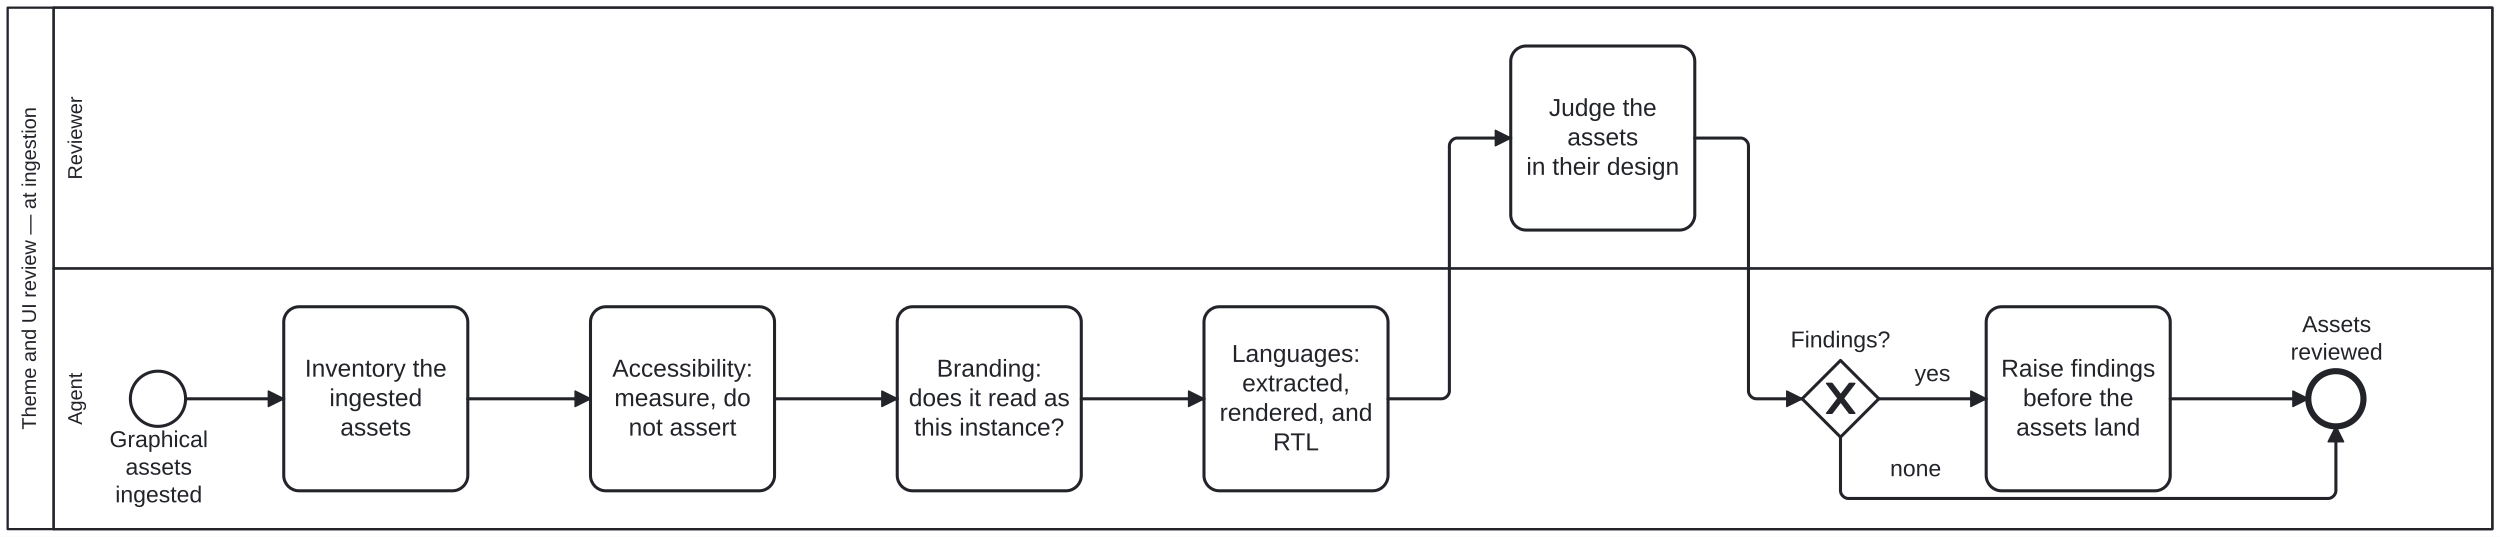
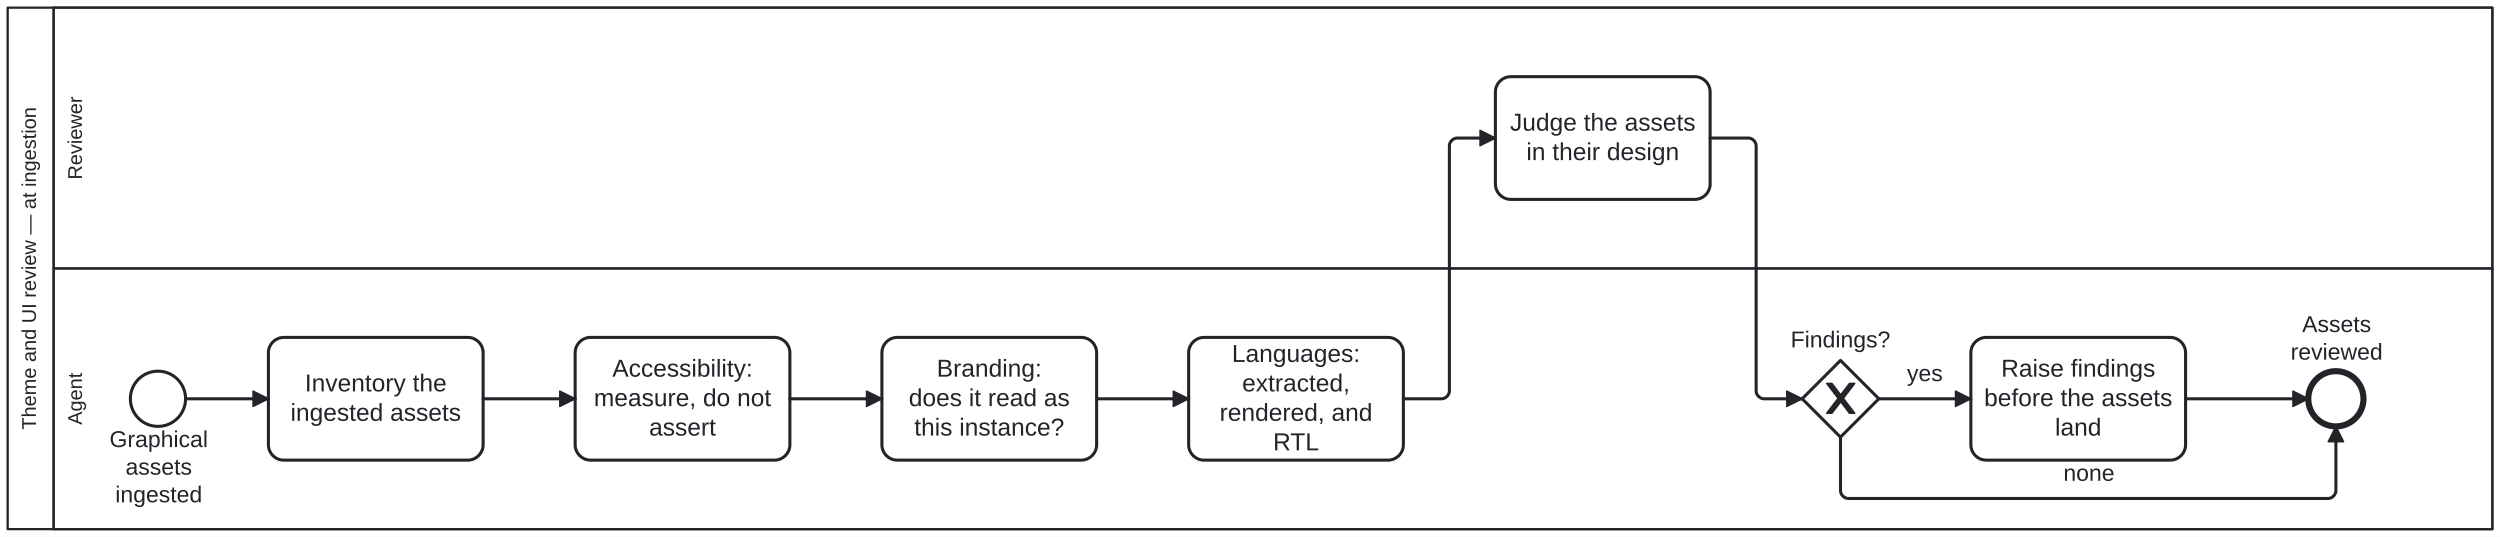
<svg xmlns="http://www.w3.org/2000/svg" width="100%" style="max-width:100%;height:auto" viewBox="155 75 1630 350" version="1.1">
  <rect x="155" y="75" width="1630" height="350" fill="#ffffff" />
  <g class="djs-group">
    <g class="djs-element djs-shape" data-element-id="Participant_Process_ThemeUIReview" style="display: block;" transform="matrix(1 0 0 1 160 80)">
      <g class="djs-visual">
        <rect x="0" y="0" width="1620" height="340" rx="0" ry="0" style="stroke-linecap: round; stroke-linejoin: round; stroke: rgb(34, 36, 42); stroke-width: 1.5px; fill: white; fill-opacity: 0.95;" />
        <path style="fill: none; stroke-linecap: round; stroke-linejoin: round; stroke: rgb(34, 36, 42); stroke-width: 1.5px;" d="M30,0L30,340" />
        <text lineHeight="1.05" class="djs-label" transform="matrix(-1.83697e-16 -1 1 -1.83697e-16 0 340)" style="font-family: Arial, sans-serif; font-size: 13px; font-weight: normal; fill: rgb(34, 36, 42);">
          <tspan x="64.867" y="18.413">Theme and UI review — at ingestion</tspan>
        </text>
      </g>
      <rect class="djs-hit djs-hit-all" x="0" y="0" width="1620" height="340" style="fill: none; stroke-opacity: 0; stroke: white; stroke-width: 15px;" />
    </g>
    <g class="djs-children">
      <g class="djs-group">
        <g class="djs-element djs-shape" data-element-id="Lane_Agent" style="display: block;" transform="matrix(1 0 0 1 190 250)">
          <g class="djs-visual">
            <rect x="0" y="0" width="1590" height="170" rx="0" ry="0" style="stroke-linecap: round; stroke-linejoin: round; stroke: rgb(34, 36, 42); stroke-width: 1.5px; fill: white; fill-opacity: 0.25;" />
            <text lineHeight="1.05" class="djs-label" transform="matrix(-1.83697e-16 -1 1 -1.83697e-16 0 170)" style="font-family: Arial, sans-serif; font-size: 13px; font-weight: normal; fill: rgb(34, 36, 42);">
              <tspan x="68.014" y="18.413">Agent</tspan>
            </text>
          </g>
          <rect class="djs-hit djs-hit-all" x="0" y="0" width="1590" height="170" style="fill: none; stroke-opacity: 0; stroke: white; stroke-width: 15px;" />
        </g>
      </g>
      <g class="djs-group">
        <g class="djs-element djs-shape" data-element-id="Lane_Reviewer" style="display: block;" transform="matrix(1 0 0 1 190 80)">
          <g class="djs-visual">
            <rect x="0" y="0" width="1590" height="170" rx="0" ry="0" style="stroke-linecap: round; stroke-linejoin: round; stroke: rgb(34, 36, 42); stroke-width: 1.5px; fill: white; fill-opacity: 0.25;" />
            <text lineHeight="1.05" class="djs-label" transform="matrix(-1.83697e-16 -1 1 -1.83697e-16 0 170)" style="font-family: Arial, sans-serif; font-size: 13px; font-weight: normal; fill: rgb(34, 36, 42);">
              <tspan x="57.908" y="18.413">Reviewer</tspan>
            </text>
          </g>
          <rect class="djs-hit djs-hit-all" x="0" y="0" width="1590" height="170" style="fill: none; stroke-opacity: 0; stroke: white; stroke-width: 15px;" />
        </g>
      </g>
      <g class="djs-group">
        <g class="djs-element djs-shape" data-element-id="Start_TUR" style="display: block;" transform="matrix(1 0 0 1 240 317)">
          <g class="djs-visual">
            <circle cx="18" cy="18" r="18" style="stroke-linecap: round; stroke-linejoin: round; stroke: rgb(34, 36, 42); stroke-width: 2px; fill: white; fill-opacity: 0.95;" />
          </g>
          <rect class="djs-hit djs-hit-all" x="0" y="0" width="36" height="36" style="fill: none; stroke-opacity: 0; stroke: white; stroke-width: 15px;" />
        </g>
      </g>
      <g class="djs-group">
        <g class="djs-element djs-shape" data-element-id="Start_TUR_label" style="display: block;" transform="matrix(1 0 0 1 226 353)">
          <g class="djs-visual">
            <text lineHeight="1.2" class="djs-label" style="font-family: Arial, sans-serif; font-size: 15px; font-weight: normal; fill: rgb(34, 36, 42);">
              <tspan x="0.402" y="13.5">Graphical</tspan>
              <tspan x="10.824" y="31.5">assets</tspan>
              <tspan x="4.144" y="49.5">ingested</tspan>
            </text>
          </g>
          <rect class="djs-hit djs-hit-all" x="0" y="0" width="65" height="54" style="fill: none; stroke-opacity: 0; stroke: white; stroke-width: 15px;" />
        </g>
      </g>
      <g class="djs-group">
-         <g class="djs-element djs-shape" data-element-id="A_Inventory" style="display: block;" transform="matrix(1 0 0 1 340 275)">
-           <g class="djs-visual">
-             <rect x="0" y="0" width="120" height="120" rx="10" ry="10" style="stroke-linecap: round; stroke-linejoin: round; stroke: rgb(34, 36, 42); stroke-width: 2px; fill: white; fill-opacity: 0.95;" />
-             <text lineHeight="1.2" class="djs-label" style="font-family: Arial, sans-serif; font-size: 16px; font-weight: normal; fill: rgb(34, 36, 42);">
-               <tspan x="13.75" y="45.6">Inventory the</tspan>
-               <tspan x="29.754" y="64.8">ingested </tspan>
-               <tspan x="36.879" y="84">assets</tspan>
-             </text>
-           </g>
-           <rect class="djs-hit djs-hit-all" x="0" y="0" width="120" height="120" style="fill: none; stroke-opacity: 0; stroke: white; stroke-width: 15px;" />
-         </g>
-       </g>
-       <g class="djs-group">
-         <g class="djs-element djs-shape" data-element-id="A_Accessibility" style="display: block;" transform="matrix(1 0 0 1 540 275)">
-           <g class="djs-visual">
-             <rect x="0" y="0" width="120" height="120" rx="10" ry="10" style="stroke-linecap: round; stroke-linejoin: round; stroke: rgb(34, 36, 42); stroke-width: 2px; fill: white; fill-opacity: 0.95;" />
-             <text lineHeight="1.2" class="djs-label" style="font-family: Arial, sans-serif; font-size: 16px; font-weight: normal; fill: rgb(34, 36, 42);">
-               <tspan x="14.211" y="45.6">Accessibility:</tspan>
-               <tspan x="15.531" y="64.8">measure, do </tspan>
-               <tspan x="24.871" y="84">not assert</tspan>
-             </text>
-           </g>
-           <rect class="djs-hit djs-hit-all" x="0" y="0" width="120" height="120" style="fill: none; stroke-opacity: 0; stroke: white; stroke-width: 15px;" />
-         </g>
-       </g>
-       <g class="djs-group">
-         <g class="djs-element djs-shape" data-element-id="A_Branding" style="display: block;" transform="matrix(1 0 0 1 740 275)">
-           <g class="djs-visual">
-             <rect x="0" y="0" width="120" height="120" rx="10" ry="10" style="stroke-linecap: round; stroke-linejoin: round; stroke: rgb(34, 36, 42); stroke-width: 2px; fill: white; fill-opacity: 0.95;" />
-             <text lineHeight="1.2" class="djs-label" style="font-family: Arial, sans-serif; font-size: 16px; font-weight: normal; fill: rgb(34, 36, 42);">
-               <tspan x="25.754" y="45.6">Branding:</tspan>
-               <tspan x="7.523" y="64.8">does it read as</tspan>
-               <tspan x="11.082" y="84">this instance?</tspan>
-             </text>
-           </g>
-           <rect class="djs-hit djs-hit-all" x="0" y="0" width="120" height="120" style="fill: none; stroke-opacity: 0; stroke: white; stroke-width: 15px;" />
-         </g>
-       </g>
-       <g class="djs-group">
-         <g class="djs-element djs-shape" data-element-id="A_Locales" style="display: block;" transform="matrix(1 0 0 1 940 275)">
-           <g class="djs-visual">
-             <rect x="0" y="0" width="120" height="120" rx="10" ry="10" style="stroke-linecap: round; stroke-linejoin: round; stroke: rgb(34, 36, 42); stroke-width: 2px; fill: white; fill-opacity: 0.95;" />
-             <text lineHeight="1.2" class="djs-label" style="font-family: Arial, sans-serif; font-size: 16px; font-weight: normal; fill: rgb(34, 36, 42);">
-               <tspan x="18.184" y="36">Languages: </tspan>
-               <tspan x="24.871" y="55.2">extracted,</tspan>
-               <tspan x="10.184" y="74.4">rendered, and</tspan>
-               <tspan x="45.031" y="93.6">RTL</tspan>
-             </text>
-           </g>
-           <rect class="djs-hit djs-hit-all" x="0" y="0" width="120" height="120" style="fill: none; stroke-opacity: 0; stroke: white; stroke-width: 15px;" />
-         </g>
-       </g>
-       <g class="djs-group">
-         <g class="djs-element djs-shape" data-element-id="R_Judge" style="display: block;" transform="matrix(1 0 0 1 1140 105)">
-           <g class="djs-visual">
-             <rect x="0" y="0" width="120" height="120" rx="10" ry="10" style="stroke-linecap: round; stroke-linejoin: round; stroke: rgb(34, 36, 42); stroke-width: 2px; fill: white; fill-opacity: 0.95;" />
-             <text lineHeight="1.2" class="djs-label" style="font-family: Arial, sans-serif; font-size: 16px; font-weight: normal; fill: rgb(34, 36, 42);">
-               <tspan x="24.859" y="45.6">Judge the </tspan>
-               <tspan x="36.879" y="64.8">assets</tspan>
-               <tspan x="10.191" y="84">in their design</tspan>
-             </text>
-           </g>
-           <rect class="djs-hit djs-hit-all" x="0" y="0" width="120" height="120" style="fill: none; stroke-opacity: 0; stroke: white; stroke-width: 15px;" />
+         <g class="djs-element djs-shape" data-element-id="A_Inventory" style="display: block;" transform="matrix(1 0 0 1 330 295)">
+           <g class="djs-visual">
+             <rect x="0" y="0" width="140" height="80" rx="10" ry="10" style="stroke-linecap: round; stroke-linejoin: round; stroke: rgb(34, 36, 42); stroke-width: 2px; fill: white; fill-opacity: 0.95;" />
+             <text lineHeight="1.2" class="djs-label" style="font-family: Arial, sans-serif; font-size: 16px; font-weight: normal; fill: rgb(34, 36, 42);">
+               <tspan x="23.75" y="35.2">Inventory the</tspan>
+               <tspan x="14.41" y="54.4">ingested assets</tspan>
+             </text>
+           </g>
+           <rect class="djs-hit djs-hit-all" x="0" y="0" width="140" height="80" style="fill: none; stroke-opacity: 0; stroke: white; stroke-width: 15px;" />
+         </g>
+       </g>
+       <g class="djs-group">
+         <g class="djs-element djs-shape" data-element-id="A_Accessibility" style="display: block;" transform="matrix(1 0 0 1 530 295)">
+           <g class="djs-visual">
+             <rect x="0" y="0" width="140" height="80" rx="10" ry="10" style="stroke-linecap: round; stroke-linejoin: round; stroke: rgb(34, 36, 42); stroke-width: 2px; fill: white; fill-opacity: 0.95;" />
+             <text lineHeight="1.2" class="djs-label" style="font-family: Arial, sans-serif; font-size: 16px; font-weight: normal; fill: rgb(34, 36, 42);">
+               <tspan x="24.211" y="25.6">Accessibility:</tspan>
+               <tspan x="12.188" y="44.8">measure, do not </tspan>
+               <tspan x="48.215" y="64">assert</tspan>
+             </text>
+           </g>
+           <rect class="djs-hit djs-hit-all" x="0" y="0" width="140" height="80" style="fill: none; stroke-opacity: 0; stroke: white; stroke-width: 15px;" />
+         </g>
+       </g>
+       <g class="djs-group">
+         <g class="djs-element djs-shape" data-element-id="A_Branding" style="display: block;" transform="matrix(1 0 0 1 730 295)">
+           <g class="djs-visual">
+             <rect x="0" y="0" width="140" height="80" rx="10" ry="10" style="stroke-linecap: round; stroke-linejoin: round; stroke: rgb(34, 36, 42); stroke-width: 2px; fill: white; fill-opacity: 0.95;" />
+             <text lineHeight="1.2" class="djs-label" style="font-family: Arial, sans-serif; font-size: 16px; font-weight: normal; fill: rgb(34, 36, 42);">
+               <tspan x="35.754" y="25.6">Branding:</tspan>
+               <tspan x="17.523" y="44.8">does it read as </tspan>
+               <tspan x="21.082" y="64">this instance?</tspan>
+             </text>
+           </g>
+           <rect class="djs-hit djs-hit-all" x="0" y="0" width="140" height="80" style="fill: none; stroke-opacity: 0; stroke: white; stroke-width: 15px;" />
+         </g>
+       </g>
+       <g class="djs-group">
+         <g class="djs-element djs-shape" data-element-id="A_Locales" style="display: block;" transform="matrix(1 0 0 1 930 295)">
+           <g class="djs-visual">
+             <rect x="0" y="0" width="140" height="80" rx="10" ry="10" style="stroke-linecap: round; stroke-linejoin: round; stroke: rgb(34, 36, 42); stroke-width: 2px; fill: white; fill-opacity: 0.95;" />
+             <text lineHeight="1.2" class="djs-label" style="font-family: Arial, sans-serif; font-size: 16px; font-weight: normal; fill: rgb(34, 36, 42);">
+               <tspan x="28.184" y="16">Languages: </tspan>
+               <tspan x="34.871" y="35.2">extracted,</tspan>
+               <tspan x="20.184" y="54.4">rendered, and </tspan>
+               <tspan x="55.031" y="73.6">RTL</tspan>
+             </text>
+           </g>
+           <rect class="djs-hit djs-hit-all" x="0" y="0" width="140" height="80" style="fill: none; stroke-opacity: 0; stroke: white; stroke-width: 15px;" />
+         </g>
+       </g>
+       <g class="djs-group">
+         <g class="djs-element djs-shape" data-element-id="R_Judge" style="display: block;" transform="matrix(1 0 0 1 1130 125)">
+           <g class="djs-visual">
+             <rect x="0" y="0" width="140" height="80" rx="10" ry="10" style="stroke-linecap: round; stroke-linejoin: round; stroke: rgb(34, 36, 42); stroke-width: 2px; fill: white; fill-opacity: 0.95;" />
+             <text lineHeight="1.2" class="djs-label" style="font-family: Arial, sans-serif; font-size: 16px; font-weight: normal; fill: rgb(34, 36, 42);">
+               <tspan x="9.516" y="35.2">Judge the assets</tspan>
+               <tspan x="20.191" y="54.4">in their design</tspan>
+             </text>
+           </g>
+           <rect class="djs-hit djs-hit-all" x="0" y="0" width="140" height="80" style="fill: none; stroke-opacity: 0; stroke: white; stroke-width: 15px;" />
        </g>
      </g>
      <g class="djs-group">
        <g class="djs-element djs-shape" data-element-id="GW_Findings" style="display: block;" transform="matrix(1 0 0 1 1330 310)">
          <g class="djs-visual">
            <polygon points="25,0 50,25 25,50 0,25" style="stroke-linecap: round; stroke-linejoin: round; stroke: rgb(34, 36, 42); stroke-width: 2px; fill: white; fill-opacity: 0.95;" />
            <path d="m 16,15 7.429,9.714 -7.429,9.714 3.429,0 5.714,-7.464 5.714,7.464 3.429,0 -7.429,-9.714 7.429,-9.714 -3.429,0 -5.714,7.464 -5.714,-7.464 -3.429,0 z" style="fill: rgb(34, 36, 42); stroke-linecap: round; stroke-linejoin: round; stroke: rgb(34, 36, 42); stroke-width: 1px;" />
          </g>
          <rect class="djs-hit djs-hit-all" x="0" y="0" width="50" height="50" style="fill: none; stroke-opacity: 0; stroke: white; stroke-width: 15px;" />
        </g>
      </g>
      <g class="djs-group">
        <g class="djs-element djs-shape" data-element-id="GW_Findings_label" style="display: block;" transform="matrix(1 0 0 1 1322 288)">
          <g class="djs-visual">
            <text lineHeight="1.2" class="djs-label" style="font-family: Arial, sans-serif; font-size: 15px; font-weight: normal; fill: rgb(34, 36, 42);">
              <tspan x="0.48" y="13.5">Findings?</tspan>
            </text>
          </g>
          <rect class="djs-hit djs-hit-all" x="0" y="0" width="66" height="18" style="fill: none; stroke-opacity: 0; stroke: white; stroke-width: 15px;" />
        </g>
      </g>
      <g class="djs-group">
-         <g class="djs-element djs-shape" data-element-id="A_RaiseFindings" style="display: block;" transform="matrix(1 0 0 1 1450 275)">
-           <g class="djs-visual">
-             <rect x="0" y="0" width="120" height="120" rx="10" ry="10" style="stroke-linecap: round; stroke-linejoin: round; stroke: rgb(34, 36, 42); stroke-width: 2px; fill: white; fill-opacity: 0.95;" />
-             <text lineHeight="1.2" class="djs-label" style="font-family: Arial, sans-serif; font-size: 16px; font-weight: normal; fill: rgb(34, 36, 42);">
-               <tspan x="9.75" y="45.6">Raise findings</tspan>
-               <tspan x="23.973" y="64.8">before the </tspan>
-               <tspan x="19.531" y="84">assets land</tspan>
-             </text>
-           </g>
-           <rect class="djs-hit djs-hit-all" x="0" y="0" width="120" height="120" style="fill: none; stroke-opacity: 0; stroke: white; stroke-width: 15px;" />
+         <g class="djs-element djs-shape" data-element-id="A_RaiseFindings" style="display: block;" transform="matrix(1 0 0 1 1440 295)">
+           <g class="djs-visual">
+             <rect x="0" y="0" width="140" height="80" rx="10" ry="10" style="stroke-linecap: round; stroke-linejoin: round; stroke: rgb(34, 36, 42); stroke-width: 2px; fill: white; fill-opacity: 0.95;" />
+             <text lineHeight="1.2" class="djs-label" style="font-family: Arial, sans-serif; font-size: 16px; font-weight: normal; fill: rgb(34, 36, 42);">
+               <tspan x="19.75" y="25.6">Raise findings</tspan>
+               <tspan x="8.629" y="44.8">before the assets</tspan>
+               <tspan x="54.875" y="64">land</tspan>
+             </text>
+           </g>
+           <rect class="djs-hit djs-hit-all" x="0" y="0" width="140" height="80" style="fill: none; stroke-opacity: 0; stroke: white; stroke-width: 15px;" />
        </g>
      </g>
      <g class="djs-group">
        <g class="djs-element djs-shape" data-element-id="End_TUR" style="display: block;" transform="matrix(1 0 0 1 1660 317)">
          <g class="djs-visual">
            <circle cx="18" cy="18" r="18" style="stroke-linecap: round; stroke-linejoin: round; stroke: rgb(34, 36, 42); stroke-width: 4px; fill: white; fill-opacity: 0.95;" />
          </g>
          <rect class="djs-hit djs-hit-all" x="0" y="0" width="36" height="36" style="fill: none; stroke-opacity: 0; stroke: white; stroke-width: 15px;" />
        </g>
      </g>
      <g class="djs-group">
        <g class="djs-element djs-shape" data-element-id="End_TUR_label" style="display: block;" transform="matrix(1 0 0 1 1648 278)">
          <g class="djs-visual">
            <text lineHeight="1.2" class="djs-label" style="font-family: Arial, sans-serif; font-size: 15px; font-weight: normal; fill: rgb(34, 36, 42);">
              <tspan x="7.993" y="13.5">Assets </tspan>
              <tspan x="0.485" y="31.5">reviewed</tspan>
            </text>
          </g>
          <rect class="djs-hit djs-hit-all" x="0" y="0" width="61" height="36" style="fill: none; stroke-opacity: 0; stroke: white; stroke-width: 15px;" />
        </g>
      </g>
      <g class="djs-group">
        <g class="djs-element djs-connection" data-element-id="SF_TUR_1" style="display: block;">
          <g class="djs-visual">
            <defs>
              <marker id="folio-marker-1" viewBox="0 0 20 20" refX="11" refY="10" markerWidth="10" markerHeight="10" orient="auto">
                <path d="M 1 5 L 11 10 L 1 15 Z" style="stroke-linecap: round; stroke-linejoin: round; stroke: rgb(34, 36, 42); stroke-width: 1px; fill: rgb(34, 36, 42);" />
              </marker>
            </defs>
-             <path data-corner-radius="5" style="fill: none; stroke-linecap: round; stroke-linejoin: round; stroke: rgb(34, 36, 42); stroke-width: 2px; marker-end: url('#folio-marker-1');" d="M276,335L340,335" />
-           </g>
-           <path d="M276,335L340,335" class="djs-hit djs-hit-stroke" style="fill: none; stroke-opacity: 0; stroke: white; stroke-width: 15px;" />
+             <path data-corner-radius="5" style="fill: none; stroke-linecap: round; stroke-linejoin: round; stroke: rgb(34, 36, 42); stroke-width: 2px; marker-end: url('#folio-marker-1');" d="M276,335L330,335" />
+           </g>
+           <path d="M276,335L330,335" class="djs-hit djs-hit-stroke" style="fill: none; stroke-opacity: 0; stroke: white; stroke-width: 15px;" />
        </g>
      </g>
      <g class="djs-group">
        <g class="djs-element djs-connection" data-element-id="SF_TUR_2" style="display: block;">
          <g class="djs-visual">
            <defs>
              <marker id="folio-marker-2" viewBox="0 0 20 20" refX="11" refY="10" markerWidth="10" markerHeight="10" orient="auto">
                <path d="M 1 5 L 11 10 L 1 15 Z" style="stroke-linecap: round; stroke-linejoin: round; stroke: rgb(34, 36, 42); stroke-width: 1px; fill: rgb(34, 36, 42);" />
              </marker>
            </defs>
-             <path data-corner-radius="5" style="fill: none; stroke-linecap: round; stroke-linejoin: round; stroke: rgb(34, 36, 42); stroke-width: 2px; marker-end: url('#folio-marker-2');" d="M460,335L540,335" />
-           </g>
-           <path d="M460,335L540,335" class="djs-hit djs-hit-stroke" style="fill: none; stroke-opacity: 0; stroke: white; stroke-width: 15px;" />
+             <path data-corner-radius="5" style="fill: none; stroke-linecap: round; stroke-linejoin: round; stroke: rgb(34, 36, 42); stroke-width: 2px; marker-end: url('#folio-marker-2');" d="M470,335L530,335" />
+           </g>
+           <path d="M470,335L530,335" class="djs-hit djs-hit-stroke" style="fill: none; stroke-opacity: 0; stroke: white; stroke-width: 15px;" />
        </g>
      </g>
      <g class="djs-group">
        <g class="djs-element djs-connection" data-element-id="SF_TUR_3" style="display: block;">
          <g class="djs-visual">
            <defs>
              <marker id="folio-marker-3" viewBox="0 0 20 20" refX="11" refY="10" markerWidth="10" markerHeight="10" orient="auto">
                <path d="M 1 5 L 11 10 L 1 15 Z" style="stroke-linecap: round; stroke-linejoin: round; stroke: rgb(34, 36, 42); stroke-width: 1px; fill: rgb(34, 36, 42);" />
              </marker>
            </defs>
-             <path data-corner-radius="5" style="fill: none; stroke-linecap: round; stroke-linejoin: round; stroke: rgb(34, 36, 42); stroke-width: 2px; marker-end: url('#folio-marker-3');" d="M660,335L740,335" />
-           </g>
-           <path d="M660,335L740,335" class="djs-hit djs-hit-stroke" style="fill: none; stroke-opacity: 0; stroke: white; stroke-width: 15px;" />
+             <path data-corner-radius="5" style="fill: none; stroke-linecap: round; stroke-linejoin: round; stroke: rgb(34, 36, 42); stroke-width: 2px; marker-end: url('#folio-marker-3');" d="M670,335L730,335" />
+           </g>
+           <path d="M670,335L730,335" class="djs-hit djs-hit-stroke" style="fill: none; stroke-opacity: 0; stroke: white; stroke-width: 15px;" />
        </g>
      </g>
      <g class="djs-group">
        <g class="djs-element djs-connection" data-element-id="SF_TUR_4" style="display: block;">
          <g class="djs-visual">
            <defs>
              <marker id="folio-marker-4" viewBox="0 0 20 20" refX="11" refY="10" markerWidth="10" markerHeight="10" orient="auto">
                <path d="M 1 5 L 11 10 L 1 15 Z" style="stroke-linecap: round; stroke-linejoin: round; stroke: rgb(34, 36, 42); stroke-width: 1px; fill: rgb(34, 36, 42);" />
              </marker>
            </defs>
-             <path data-corner-radius="5" style="fill: none; stroke-linecap: round; stroke-linejoin: round; stroke: rgb(34, 36, 42); stroke-width: 2px; marker-end: url('#folio-marker-4');" d="M860,335L940,335" />
-           </g>
-           <path d="M860,335L940,335" class="djs-hit djs-hit-stroke" style="fill: none; stroke-opacity: 0; stroke: white; stroke-width: 15px;" />
+             <path data-corner-radius="5" style="fill: none; stroke-linecap: round; stroke-linejoin: round; stroke: rgb(34, 36, 42); stroke-width: 2px; marker-end: url('#folio-marker-4');" d="M870,335L930,335" />
+           </g>
+           <path d="M870,335L930,335" class="djs-hit djs-hit-stroke" style="fill: none; stroke-opacity: 0; stroke: white; stroke-width: 15px;" />
        </g>
      </g>
      <g class="djs-group">
        <g class="djs-element djs-connection" data-element-id="SF_TUR_5" style="display: block;">
          <g class="djs-visual">
            <defs>
              <marker id="folio-marker-5" viewBox="0 0 20 20" refX="11" refY="10" markerWidth="10" markerHeight="10" orient="auto">
                <path d="M 1 5 L 11 10 L 1 15 Z" style="stroke-linecap: round; stroke-linejoin: round; stroke: rgb(34, 36, 42); stroke-width: 1px; fill: rgb(34, 36, 42);" />
              </marker>
            </defs>
-             <path data-corner-radius="5" style="fill: none; stroke-linecap: round; stroke-linejoin: round; stroke: rgb(34, 36, 42); stroke-width: 2px; marker-end: url('#folio-marker-5');" d="M1060,335L1095,335C1097.5,335,1100,332.5,1100,330L1100,170C1100,167.5,1102.5,165,1105,165L1140,165" />
-           </g>
-           <path d="M1060,335L1100,335L1100,165L1140,165" class="djs-hit djs-hit-stroke" style="fill: none; stroke-opacity: 0; stroke: white; stroke-width: 15px;" />
+             <path data-corner-radius="5" style="fill: none; stroke-linecap: round; stroke-linejoin: round; stroke: rgb(34, 36, 42); stroke-width: 2px; marker-end: url('#folio-marker-5');" d="M1070,335L1095,335C1097.5,335,1100,332.5,1100,330L1100,170C1100,167.5,1102.5,165,1105,165L1130,165" />
+           </g>
+           <path d="M1070,335L1100,335L1100,165L1130,165" class="djs-hit djs-hit-stroke" style="fill: none; stroke-opacity: 0; stroke: white; stroke-width: 15px;" />
        </g>
      </g>
      <g class="djs-group">
        <g class="djs-element djs-connection" data-element-id="SF_TUR_6" style="display: block;">
          <g class="djs-visual">
            <defs>
              <marker id="folio-marker-6" viewBox="0 0 20 20" refX="11" refY="10" markerWidth="10" markerHeight="10" orient="auto">
                <path d="M 1 5 L 11 10 L 1 15 Z" style="stroke-linecap: round; stroke-linejoin: round; stroke: rgb(34, 36, 42); stroke-width: 1px; fill: rgb(34, 36, 42);" />
              </marker>
            </defs>
-             <path data-corner-radius="5" style="fill: none; stroke-linecap: round; stroke-linejoin: round; stroke: rgb(34, 36, 42); stroke-width: 2px; marker-end: url('#folio-marker-6');" d="M1260,165L1290,165C1292.5,165,1295,167.5,1295,170L1295,330C1295,332.5,1297.5,335,1300,335L1330,335" />
-           </g>
-           <path d="M1260,165L1295,165L1295,335L1330,335" class="djs-hit djs-hit-stroke" style="fill: none; stroke-opacity: 0; stroke: white; stroke-width: 15px;" />
+             <path data-corner-radius="5" style="fill: none; stroke-linecap: round; stroke-linejoin: round; stroke: rgb(34, 36, 42); stroke-width: 2px; marker-end: url('#folio-marker-6');" d="M1270,165L1295,165C1297.5,165,1300,167.5,1300,170L1300,330C1300,332.5,1302.5,335,1305,335L1330,335" />
+           </g>
+           <path d="M1270,165L1300,165L1300,335L1330,335" class="djs-hit djs-hit-stroke" style="fill: none; stroke-opacity: 0; stroke: white; stroke-width: 15px;" />
        </g>
      </g>
      <g class="djs-group">
        <g class="djs-element djs-connection" data-element-id="SF_TUR_7" style="display: block;">
          <g class="djs-visual">
            <defs>
              <marker id="folio-marker-7" viewBox="0 0 20 20" refX="11" refY="10" markerWidth="10" markerHeight="10" orient="auto">
                <path d="M 1 5 L 11 10 L 1 15 Z" style="stroke-linecap: round; stroke-linejoin: round; stroke: rgb(34, 36, 42); stroke-width: 1px; fill: rgb(34, 36, 42);" />
              </marker>
            </defs>
-             <path data-corner-radius="5" style="fill: none; stroke-linecap: round; stroke-linejoin: round; stroke: rgb(34, 36, 42); stroke-width: 2px; marker-end: url('#folio-marker-7');" d="M1380,335L1450,335" />
-           </g>
-           <path d="M1380,335L1450,335" class="djs-hit djs-hit-stroke" style="fill: none; stroke-opacity: 0; stroke: white; stroke-width: 15px;" />
-         </g>
-       </g>
-       <g class="djs-group">
-         <g class="djs-element djs-shape" data-element-id="SF_TUR_7_label" style="display: block;" transform="matrix(1 0 0 1 1403 310)">
+             <path data-corner-radius="5" style="fill: none; stroke-linecap: round; stroke-linejoin: round; stroke: rgb(34, 36, 42); stroke-width: 2px; marker-end: url('#folio-marker-7');" d="M1380,335L1440,335" />
+           </g>
+           <path d="M1380,335L1440,335" class="djs-hit djs-hit-stroke" style="fill: none; stroke-opacity: 0; stroke: white; stroke-width: 15px;" />
+         </g>
+       </g>
+       <g class="djs-group">
+         <g class="djs-element djs-shape" data-element-id="SF_TUR_7_label" style="display: block;" transform="matrix(1 0 0 1 1398 310)">
          <g class="djs-visual">
            <text lineHeight="1.2" class="djs-label" style="font-family: Arial, sans-serif; font-size: 15px; font-weight: normal; fill: rgb(34, 36, 42);">
              <tspan x="0.329" y="13.5">yes</tspan>
            </text>
          </g>
          <rect class="djs-hit djs-hit-all" x="0" y="0" width="24" height="18" style="fill: none; stroke-opacity: 0; stroke: white; stroke-width: 15px;" />
        </g>
      </g>
      <g class="djs-group">
        <g class="djs-element djs-connection" data-element-id="SF_TUR_8" style="display: block;">
          <g class="djs-visual">
            <defs>
              <marker id="folio-marker-8" viewBox="0 0 20 20" refX="11" refY="10" markerWidth="10" markerHeight="10" orient="auto">
                <path d="M 1 5 L 11 10 L 1 15 Z" style="stroke-linecap: round; stroke-linejoin: round; stroke: rgb(34, 36, 42); stroke-width: 1px; fill: rgb(34, 36, 42);" />
              </marker>
            </defs>
-             <path data-corner-radius="5" style="fill: none; stroke-linecap: round; stroke-linejoin: round; stroke: rgb(34, 36, 42); stroke-width: 2px; marker-end: url('#folio-marker-8');" d="M1570,335L1660,335" />
-           </g>
-           <path d="M1570,335L1660,335" class="djs-hit djs-hit-stroke" style="fill: none; stroke-opacity: 0; stroke: white; stroke-width: 15px;" />
+             <path data-corner-radius="5" style="fill: none; stroke-linecap: round; stroke-linejoin: round; stroke: rgb(34, 36, 42); stroke-width: 2px; marker-end: url('#folio-marker-8');" d="M1580,335L1660,335" />
+           </g>
+           <path d="M1580,335L1660,335" class="djs-hit djs-hit-stroke" style="fill: none; stroke-opacity: 0; stroke: white; stroke-width: 15px;" />
        </g>
      </g>
      <g class="djs-group">
        <g class="djs-element djs-connection" data-element-id="SF_TUR_9" style="display: block;">
          <g class="djs-visual">
            <defs>
              <marker id="folio-marker-9" viewBox="0 0 20 20" refX="11" refY="10" markerWidth="10" markerHeight="10" orient="auto">
                <path d="M 1 5 L 11 10 L 1 15 Z" style="stroke-linecap: round; stroke-linejoin: round; stroke: rgb(34, 36, 42); stroke-width: 1px; fill: rgb(34, 36, 42);" />
              </marker>
            </defs>
            <path data-corner-radius="5" style="fill: none; stroke-linecap: round; stroke-linejoin: round; stroke: rgb(34, 36, 42); stroke-width: 2px; marker-end: url('#folio-marker-9');" d="M1355,360L1355,395C1355,397.5,1357.5,400,1360,400L1673,400C1675.5,400,1678,397.5,1678,395L1678,353" />
          </g>
          <path d="M1355,360L1355,400L1678,400L1678,353" class="djs-hit djs-hit-stroke" style="fill: none; stroke-opacity: 0; stroke: white; stroke-width: 15px;" />
        </g>
      </g>
      <g class="djs-group">
-         <g class="djs-element djs-shape" data-element-id="SF_TUR_9_label" style="display: block;" transform="matrix(1 0 0 1 1387 372)">
+         <g class="djs-element djs-shape" data-element-id="SF_TUR_9_label" style="display: block;" transform="matrix(1 0 0 1 1500 375)">
          <g class="djs-visual">
            <text lineHeight="1.2" class="djs-label" style="font-family: Arial, sans-serif; font-size: 15px; font-weight: normal; fill: rgb(34, 36, 42);">
              <tspan x="0.315" y="13.5">none</tspan>
            </text>
          </g>
          <rect class="djs-hit djs-hit-all" x="0" y="0" width="34" height="18" style="fill: none; stroke-opacity: 0; stroke: white; stroke-width: 15px;" />
        </g>
      </g>
    </g>
  </g>
</svg>
